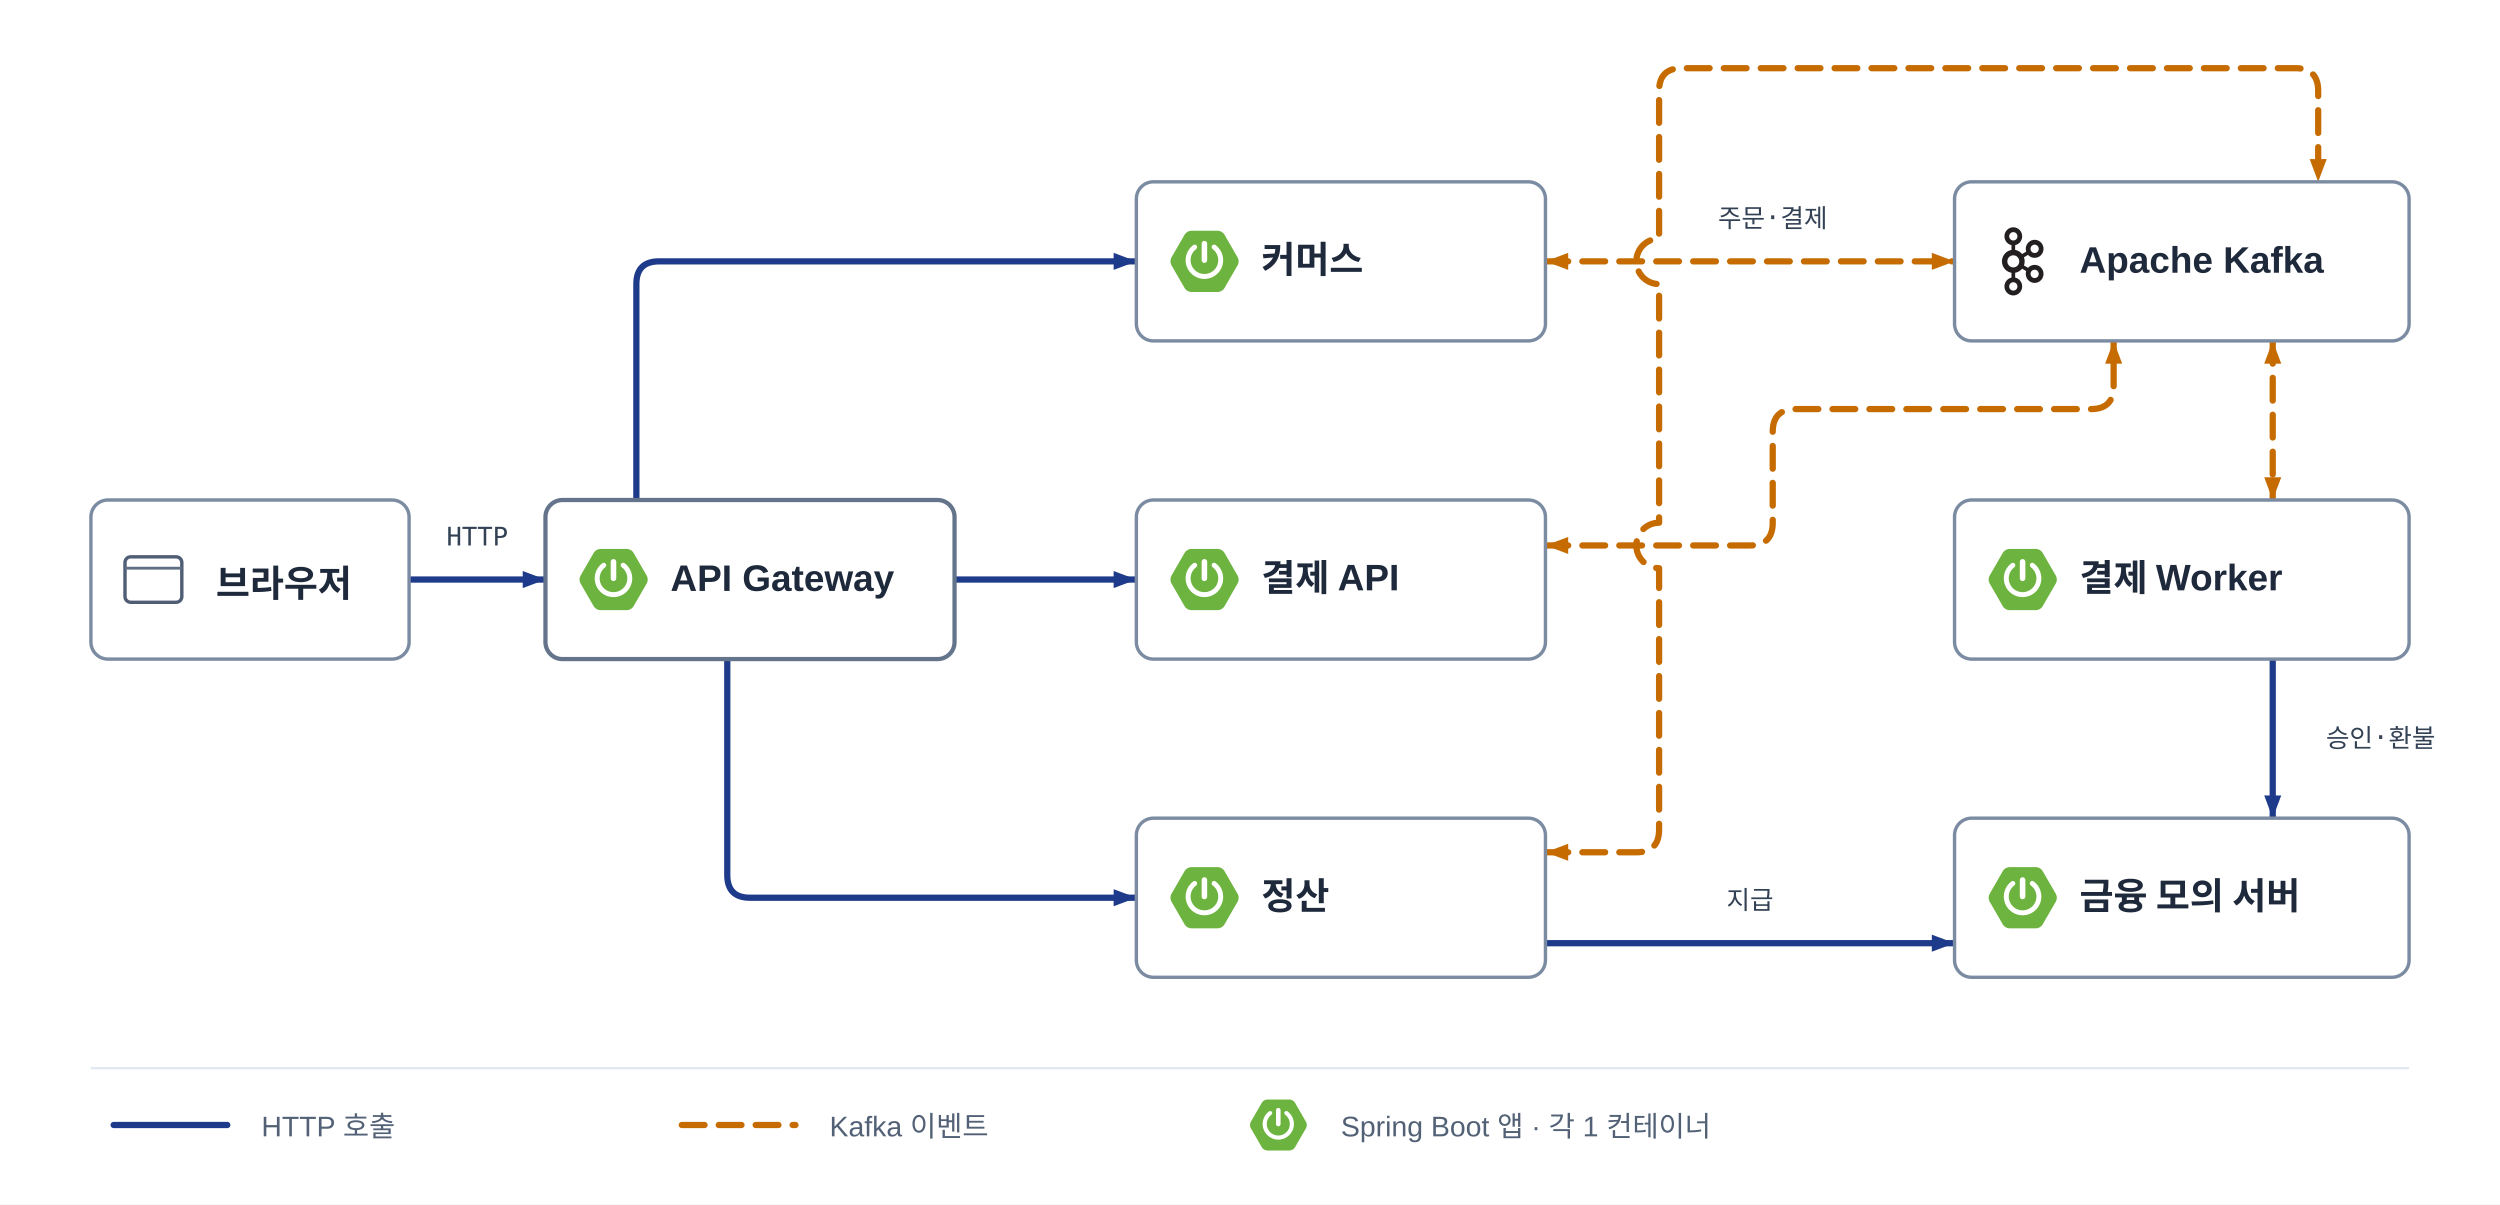
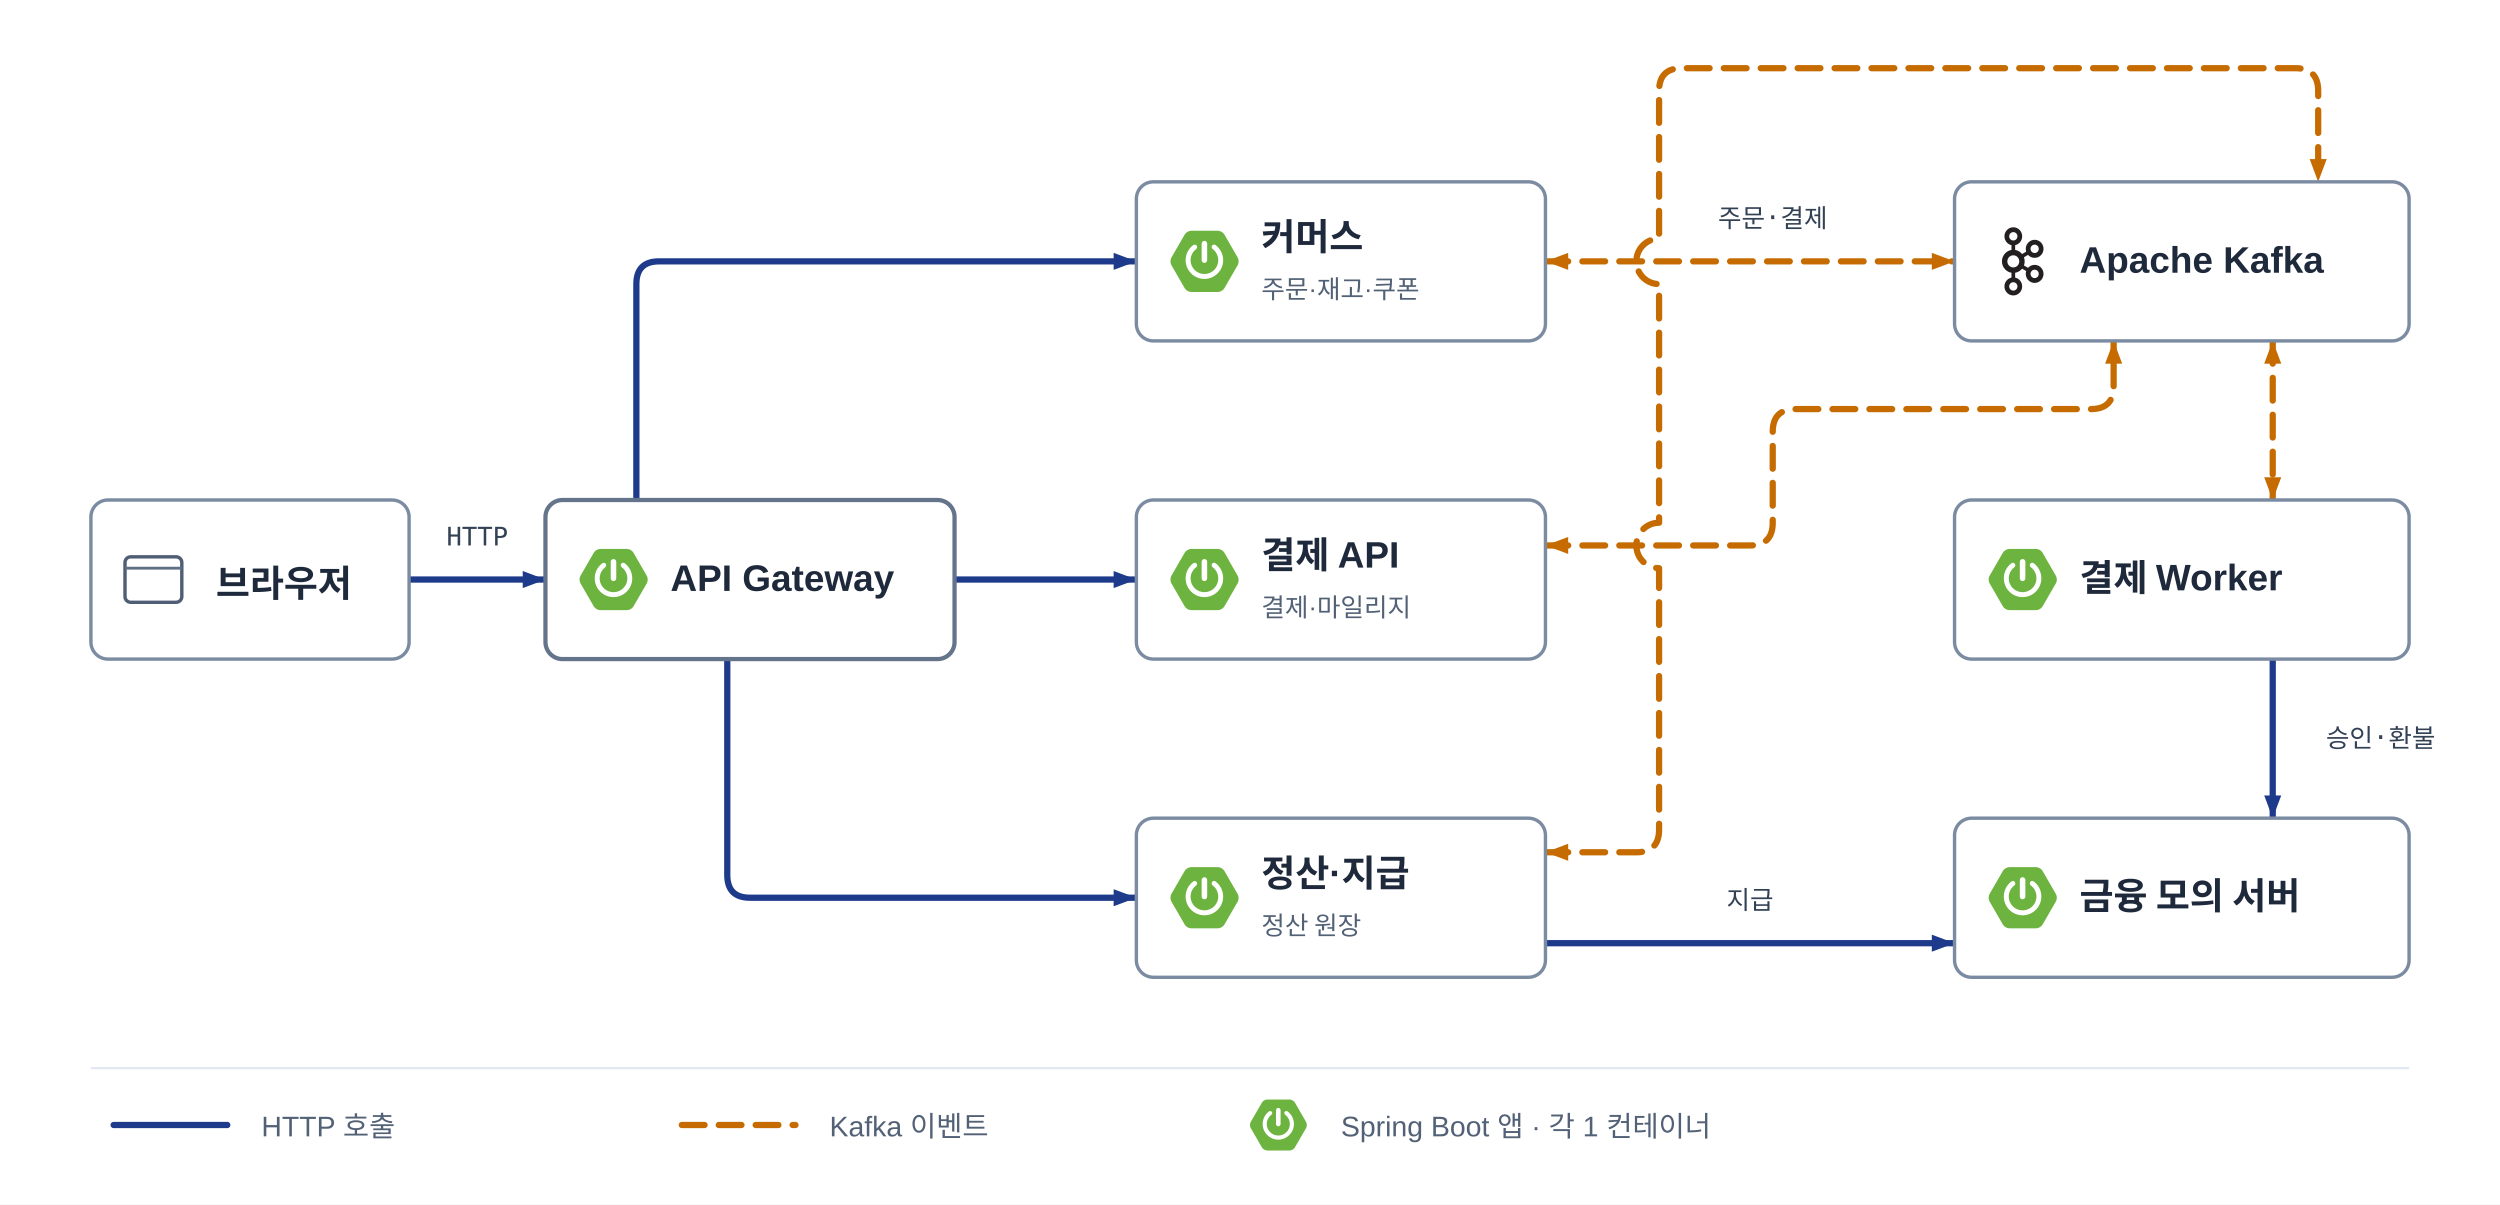
<svg xmlns="http://www.w3.org/2000/svg" width="880" height="424" viewBox="0 0 880 424" role="img" aria-labelledby="title desc">
  <defs>
    <marker id="arrow" markerWidth="8" markerHeight="6" refX="8" refY="3" orient="auto-start-reverse" markerUnits="userSpaceOnUse">
      <polygon points="0 0,8 3,0 6" fill="#607084" />
    </marker>
    <marker id="arrow-link" markerWidth="8" markerHeight="6" refX="8" refY="3" orient="auto-start-reverse" markerUnits="userSpaceOnUse">
      <polygon points="0 0,8 3,0 6" fill="#356b94" />
    </marker>
    <marker id="arrow-accent" markerWidth="8" markerHeight="6" refX="8" refY="3" orient="auto-start-reverse" markerUnits="userSpaceOnUse">
      <polygon points="0 0,8 3,0 6" fill="#607084" />
    </marker>
    <symbol id="logo-springboot" viewBox="0 0 24 24" fill="#6DB33F">
      <path d="m23.693 10.706-4.73-8.184c-.409-.711-1.417-1.294-2.24-1.294H7.272c-.819 0-1.831.584-2.24 1.294L.307 10.706c-.409.711-.409 1.873 0 2.584l4.725 8.189c.409.711 1.417 1.294 2.24 1.294h9.455c.819 0 1.826-.584 2.24-1.294l4.725-8.189c.409-.711.409-1.873 0-2.584zM10.976 5.755c0-.536.438-.974.974-.974s.974.438.974.974v5.822c0 .537-.438.974-.974.974s-.974-.438-.974-.974zm.974 12.429c-3.643 0-6.608-2.965-6.608-6.608.005-2.09.993-4.052 2.668-5.304a.866.866 0 0 1 1.214.179.866.866 0 0 1-.179 1.214c-2.16 1.605-2.612 4.659-1.007 6.819 1.605 2.16 4.659 2.612 6.819 1.007 1.238-.918 1.967-2.372 1.967-3.916a4.897 4.897 0 0 0-1.986-3.925c-.386-.282-.466-.828-.184-1.214.282-.386.828-.466 1.214-.183 1.69 1.247 2.683 3.224 2.687 5.323 0 3.647-2.965 6.608-6.608 6.608z" />
    </symbol>
    <symbol id="logo-apachekafka" viewBox="0 0 24 24" fill="#231F20">
      <path d="M9.71 2.136a1.43 1.43 0 0 0-2.047 0h-.007a1.48 1.48 0 0 0-.421 1.042c0 .41.161.777.422 1.039l.007.007c.257.264.616.426 1.019.426.404 0 .766-.162 1.027-.426l.003-.007c.261-.262.421-.629.421-1.039 0-.408-.159-.777-.421-1.042H9.71zM8.683 22.295c.404 0 .766-.167 1.027-.429l.003-.008c.261-.261.421-.631.421-1.036 0-.41-.159-.778-.421-1.044H9.71a1.42 1.42 0 0 0-1.027-.432 1.4 1.4 0 0 0-1.02.432h-.007c-.26.266-.422.634-.422 1.044 0 .406.161.775.422 1.036l.007.008c.258.262.617.429 1.02.429zm7.89-4.462c.359-.096.683-.33.882-.684l.027-.052a1.47 1.47 0 0 0 .114-1.067 1.454 1.454 0 0 0-.675-.896l-.021-.014a1.425 1.425 0 0 0-1.078-.132c-.36.091-.684.335-.881.686-.2.349-.241.75-.146 1.119.099.363.33.691.675.896h.002c.346.203.737.239 1.101.144zm-6.405-7.342a2.083 2.083 0 0 0-1.485-.627c-.58 0-1.103.242-1.482.627-.378.385-.612.916-.612 1.507s.233 1.124.612 1.514a2.08 2.08 0 0 0 2.967 0c.379-.39.612-.923.612-1.514s-.233-1.122-.612-1.507zm-.835-2.51c.843.141 1.6.552 2.178 1.144h.004c.092.093.182.196.265.299l1.446-.851a3.176 3.176 0 0 1-.047-1.808 3.149 3.149 0 0 1 1.456-1.926l.025-.016a3.062 3.062 0 0 1 2.345-.306c.77.21 1.465.721 1.898 1.482v.002c.431.757.518 1.626.313 2.408a3.145 3.145 0 0 1-1.456 1.928l-.198.118h-.02a3.095 3.095 0 0 1-2.154.201 3.127 3.127 0 0 1-1.514-.944l-1.444.848a4.162 4.162 0 0 1 0 2.879l1.444.846c.413-.47.939-.789 1.514-.944a3.041 3.041 0 0 1 2.371.319l.048.023v.002a3.17 3.17 0 0 1 1.408 1.906 3.215 3.215 0 0 1-.313 2.405l-.026.053-.003-.005a3.147 3.147 0 0 1-1.867 1.436 3.096 3.096 0 0 1-2.371-.318v-.006a3.156 3.156 0 0 1-1.456-1.927 3.175 3.175 0 0 1 .047-1.805l-1.446-.848a3.905 3.905 0 0 1-.265.294l-.004.005a3.938 3.938 0 0 1-2.178 1.138v1.699a3.09 3.09 0 0 1 1.56.862l.002.004c.565.572.914 1.368.914 2.243 0 .873-.35 1.664-.914 2.239l-.002.009a3.1 3.1 0 0 1-2.21.931 3.1 3.1 0 0 1-2.206-.93h-.002v-.009a3.186 3.186 0 0 1-.916-2.239c0-.875.35-1.672.916-2.243v-.004h.002a3.1 3.1 0 0 1 1.558-.862v-1.699a3.926 3.926 0 0 1-2.176-1.138l-.006-.005a4.098 4.098 0 0 1-1.173-2.874c0-1.122.452-2.136 1.173-2.872h.006a3.947 3.947 0 0 1 2.176-1.144V6.289a3.137 3.137 0 0 1-1.558-.864h-.002v-.004a3.192 3.192 0 0 1-.916-2.243c0-.871.35-1.669.916-2.243l.002-.002A3.084 3.084 0 0 1 8.683 0c.861 0 1.641.355 2.21.932v.002h.002c.565.574.914 1.372.914 2.243 0 .876-.35 1.667-.914 2.243l-.002.005a3.142 3.142 0 0 1-1.56.864v1.692zm8.121-1.129l-.012-.019a1.452 1.452 0 0 0-.87-.668 1.43 1.43 0 0 0-1.103.146h.002c-.347.2-.58.529-.677.896-.095.365-.054.768.146 1.119l.007.009c.2.347.519.579.874.673.357.103.755.059 1.098-.144l.019-.009a1.47 1.47 0 0 0 .657-.885 1.493 1.493 0 0 0-.141-1.118" />
    </symbol>
    <symbol id="logo-browser" viewBox="0 0 24 24" fill="none" stroke="#64748b" stroke-width="1.5" stroke-linecap="round">
      <rect x="2" y="4" width="20" height="16" rx="2" />
      <path d="M2 9h20M5 6.5h.1M8 6.5h.1" />
    </symbol>
    <marker id="arrow-http" markerWidth="8" markerHeight="6" refX="8" refY="3" orient="auto-start-reverse" markerUnits="userSpaceOnUse" viewBox="0 0 8 6">
      <path d="M0 0 8 3 0 6Z" fill="#1e3a8a" />
    </marker>
    <marker id="arrow-event" markerWidth="8" markerHeight="6" refX="8" refY="3" orient="auto-start-reverse" markerUnits="userSpaceOnUse" viewBox="0 0 8 6">
      <path d="M0 0 8 3 0 6Z" fill="#c56b00" />
    </marker>
  </defs>
  <rect width="880" height="424" fill="#ffffff" />
  <path id="browser-gateway" data-edge="true" d="M144 204 H192" fill="none" stroke="#1e3a8a" stroke-width="2.2" stroke-linejoin="round" stroke-linecap="round" marker-end="url(#arrow-http)" data-flow="http" />
  <rect x="148.0" y="182" width="40" height="14" fill="#ffffff" data-label-for="browser-gateway" />
  <text x="168" y="192" font-family="Geist Mono, SFMono-Regular, monospace" font-size="9" fill="#334155" font-weight="400" text-anchor="middle" data-label-for="browser-gateway">HTTP</text>
  <path id="gateway-commerce" data-edge="true" d="M224 176 V100 Q224 92 232 92 H400" fill="none" stroke="#1e3a8a" stroke-width="2.2" stroke-linejoin="round" stroke-linecap="round" marker-end="url(#arrow-http)" data-flow="http" />
  <path id="gateway-payment-api" data-edge="true" d="M336 204 H400" fill="none" stroke="#1e3a8a" stroke-width="2.2" stroke-linejoin="round" stroke-linecap="round" marker-end="url(#arrow-http)" data-flow="http" />
  <path id="gateway-settlement" data-edge="true" d="M256 232 V308 Q256 316 264 316 H400" fill="none" stroke="#1e3a8a" stroke-width="2.2" stroke-linejoin="round" stroke-linecap="round" marker-end="url(#arrow-http)" data-flow="http" />
  <path id="commerce-events" data-edge="true" d="M544 92 H688" fill="none" stroke="#c56b00" stroke-width="2.2" stroke-linejoin="round" stroke-linecap="round" marker-end="url(#arrow-event)" marker-start="url(#arrow-event)" data-flow="event" stroke-dasharray="8 5" />
  <rect x="594" y="70" width="60" height="14" fill="#ffffff" data-label-for="commerce-events" />
  <text x="624" y="80" font-family="Geist Mono, SFMono-Regular, monospace" font-size="9" fill="#334155" font-weight="400" text-anchor="middle" data-label-for="commerce-events">주문·결제</text>
  <path id="payment-events" data-edge="true" d="M544 192 H616 Q624 192 624 184 V152 Q624 144 632 144 H736 Q744 144 744 136 V120" fill="none" stroke="#c56b00" stroke-width="2.2" stroke-linejoin="round" stroke-linecap="round" marker-end="url(#arrow-event)" marker-start="url(#arrow-event)" data-flow="event" stroke-dasharray="8 5" />
  <path id="worker-events" data-edge="true" d="M800 120 V176" fill="none" stroke="#c56b00" stroke-width="2.2" stroke-linejoin="round" stroke-linecap="round" marker-end="url(#arrow-event)" marker-start="url(#arrow-event)" data-flow="event" stroke-dasharray="8 5" />
  <path id="settlement-events" data-edge="true" d="M544 300 H576 Q584 300 584 292 V200 a8 8 0 0 1 0 -16 V100 a8 8 0 0 1 0 -16 V32 Q584 24 592 24 H808 Q816 24 816 32 V64" fill="none" stroke="#c56b00" stroke-width="2.2" stroke-linejoin="round" stroke-linecap="round" marker-end="url(#arrow-event)" marker-start="url(#arrow-event)" data-flow="event" stroke-dasharray="8 5" />
  <path id="worker-pg" data-edge="true" d="M800 232 V288" fill="none" stroke="#1e3a8a" stroke-width="2.2" stroke-linejoin="round" stroke-linecap="round" marker-end="url(#arrow-http)" data-flow="http" />
  <rect x="808" y="253" width="60" height="14" fill="#ffffff" data-label-for="worker-pg" />
  <text x="838.0" y="263" font-family="Geist Mono, SFMono-Regular, monospace" font-size="9" fill="#334155" font-weight="400" text-anchor="middle" data-label-for="worker-pg">승인·환불</text>
  <path id="settlement-payout" data-edge="true" d="M544 332 H688" fill="none" stroke="#1e3a8a" stroke-width="2.2" stroke-linejoin="round" stroke-linecap="round" marker-end="url(#arrow-http)" data-flow="http" />
  <rect x="598.0" y="310" width="36" height="14" fill="#ffffff" data-label-for="settlement-payout" />
  <text x="616" y="320" font-family="Geist Mono, SFMono-Regular, monospace" font-size="9" fill="#334155" font-weight="400" text-anchor="middle" data-label-for="settlement-payout">지급</text>
  <g id="browser" data-node="true" data-box="32,176,112,56" data-tech="component">
    <rect x="32" y="176" width="112" height="56" rx="6" fill="#ffffff" stroke="#7b8ba2" stroke-width="1.2" />
    <g data-align-content="card" transform="translate(0 2)">
      <rect x="44" y="194" width="20" height="16" rx="2" fill="none" stroke="#4f5d75" stroke-width="1.2" />
      <line x1="44" y1="198" x2="64" y2="198" stroke="#607084" stroke-width="1" />
      <text x="76" y="208" font-family="Geist, Arial, Apple SD Gothic Neo, sans-serif" font-size="13" fill="#1e293b" font-weight="600">브라우저</text>
    </g>
  </g>
  <g id="gateway" data-node="true" data-container="gateway" data-box="192,176,144,56" data-tech="spring-boot">
    <rect x="192" y="176" width="144" height="56" rx="6" fill="#ffffff" stroke="#64748b" stroke-width="1.5" />
    <use href="#logo-springboot" x="204" y="192" width="24" height="24" aria-hidden="true" />
    <text x="236" y="208" font-family="Geist, Arial, Apple SD Gothic Neo, sans-serif" font-size="13" fill="#1e293b" font-weight="600">API Gateway</text>
  </g>
-   <g id="seller" data-node="true" data-container="seller" data-box="400,64,144,56" data-tech="spring-boot">
+   <g id="commerce" data-node="true" data-container="commerce" data-box="400,64,144,56" data-tech="spring-boot">
    <rect x="400" y="64" width="144" height="56" rx="6" fill="#ffffff" stroke="#7b8ba2" stroke-width="1.2" />
    <use href="#logo-springboot" x="412" y="80" width="24" height="24" aria-hidden="true" />
-     <text x="444" y="96" font-family="Geist, Arial, Apple SD Gothic Neo, sans-serif" font-size="13" fill="#1e293b" font-weight="600">커머스</text>
+     <text x="444" y="88" font-family="Geist, Arial, Apple SD Gothic Neo, sans-serif" font-size="13" fill="#1e293b" font-weight="600">커머스</text>
+     <text x="444" y="105" font-family="Geist, Arial, Apple SD Gothic Neo, sans-serif" font-size="9" fill="#526176">주문·재고·쿠폰</text>
  </g>
  <g id="payment-api" data-node="true" data-container="payment-api" data-box="400,176,144,56" data-tech="spring-boot">
    <rect x="400" y="176" width="144" height="56" rx="6" fill="#ffffff" stroke="#7b8ba2" stroke-width="1.2" />
    <use href="#logo-springboot" x="412" y="192" width="24" height="24" aria-hidden="true" />
-     <text x="444" y="208" font-family="Geist, Arial, Apple SD Gothic Neo, sans-serif" font-size="13" fill="#1e293b" font-weight="600">결제 API</text>
+     <text x="444" y="200" font-family="Geist, Arial, Apple SD Gothic Neo, sans-serif" font-size="13" fill="#1e293b" font-weight="600">결제 API</text>
+     <text x="444" y="217" font-family="Geist, Arial, Apple SD Gothic Neo, sans-serif" font-size="9" fill="#526176">결제·마일리지</text>
  </g>
  <g id="settlement" data-node="true" data-container="settlement" data-box="400,288,144,56" data-tech="spring-boot">
    <rect x="400" y="288" width="144" height="56" rx="6" fill="#ffffff" stroke="#7b8ba2" stroke-width="1.2" />
    <use href="#logo-springboot" x="412" y="304" width="24" height="24" aria-hidden="true" />
-     <text x="444" y="320" font-family="Geist, Arial, Apple SD Gothic Neo, sans-serif" font-size="13" fill="#1e293b" font-weight="600">정산</text>
+     <text x="444" y="312" font-family="Geist, Arial, Apple SD Gothic Neo, sans-serif" font-size="13" fill="#1e293b" font-weight="600">정산·지급</text>
+     <text x="444" y="329" font-family="Geist, Arial, Apple SD Gothic Neo, sans-serif" font-size="9" fill="#526176">정산 원장</text>
  </g>
  <g id="kafka" data-node="true" data-box="688,64,160,56" data-tech="component">
    <rect x="688" y="64" width="160" height="56" rx="6" fill="#ffffff" stroke="#7b8ba2" stroke-width="1.2" />
    <use href="#logo-apachekafka" x="700" y="80" width="24" height="24" aria-hidden="true" />
    <text x="732" y="96" font-family="Geist, Arial, Apple SD Gothic Neo, sans-serif" font-size="13" fill="#1e293b" font-weight="600">Apache Kafka</text>
  </g>
  <g id="payment-worker" data-node="true" data-container="payment-worker" data-box="688,176,160,56" data-tech="spring-boot">
    <rect x="688" y="176" width="160" height="56" rx="6" fill="#ffffff" stroke="#7b8ba2" stroke-width="1.2" />
    <use href="#logo-springboot" x="700" y="192" width="24" height="24" aria-hidden="true" />
    <text x="732" y="208" font-family="Geist, Arial, Apple SD Gothic Neo, sans-serif" font-size="13" fill="#1e293b" font-weight="600">결제 Worker</text>
  </g>
  <g id="finance-mock" data-node="true" data-container="finance-mock" data-box="688,288,160,56" data-tech="spring-boot">
    <rect x="688" y="288" width="160" height="56" rx="6" fill="#ffffff" stroke="#7b8ba2" stroke-width="1.2" />
    <use href="#logo-springboot" x="700" y="304" width="24" height="24" aria-hidden="true" />
    <text x="732" y="320" font-family="Geist, Arial, Apple SD Gothic Neo, sans-serif" font-size="13" fill="#1e293b" font-weight="600">금융 모의 서버</text>
  </g>
  <g data-legend="flows">
    <line x1="32" x2="848.0" y1="376" y2="376" stroke="#e2e8f0" stroke-width="0.8" />
    <line data-flow="http" x1="40" x2="80" y1="396" y2="396" stroke="#1e3a8a" stroke-width="2.2" stroke-linecap="round" />
    <text x="92" y="400" font-family="Geist, Arial, Apple SD Gothic Neo, sans-serif" font-size="10" fill="#526176">HTTP 호출</text>
    <line data-flow="event" x1="240" x2="280" y1="396" y2="396" stroke="#c56b00" stroke-width="2.2" stroke-dasharray="8 5" stroke-linecap="round" />
    <text x="292" y="400" font-family="Geist, Arial, Apple SD Gothic Neo, sans-serif" font-size="10" fill="#526176">Kafka 이벤트</text>
    <use href="#logo-springboot" x="440" y="386" width="20" height="20" />
    <text x="472" y="400" font-family="Geist, Arial, Apple SD Gothic Neo, sans-serif" font-size="10" fill="#526176">Spring Boot 앱 · 각 1 컨테이너</text>
  </g>
</svg>
